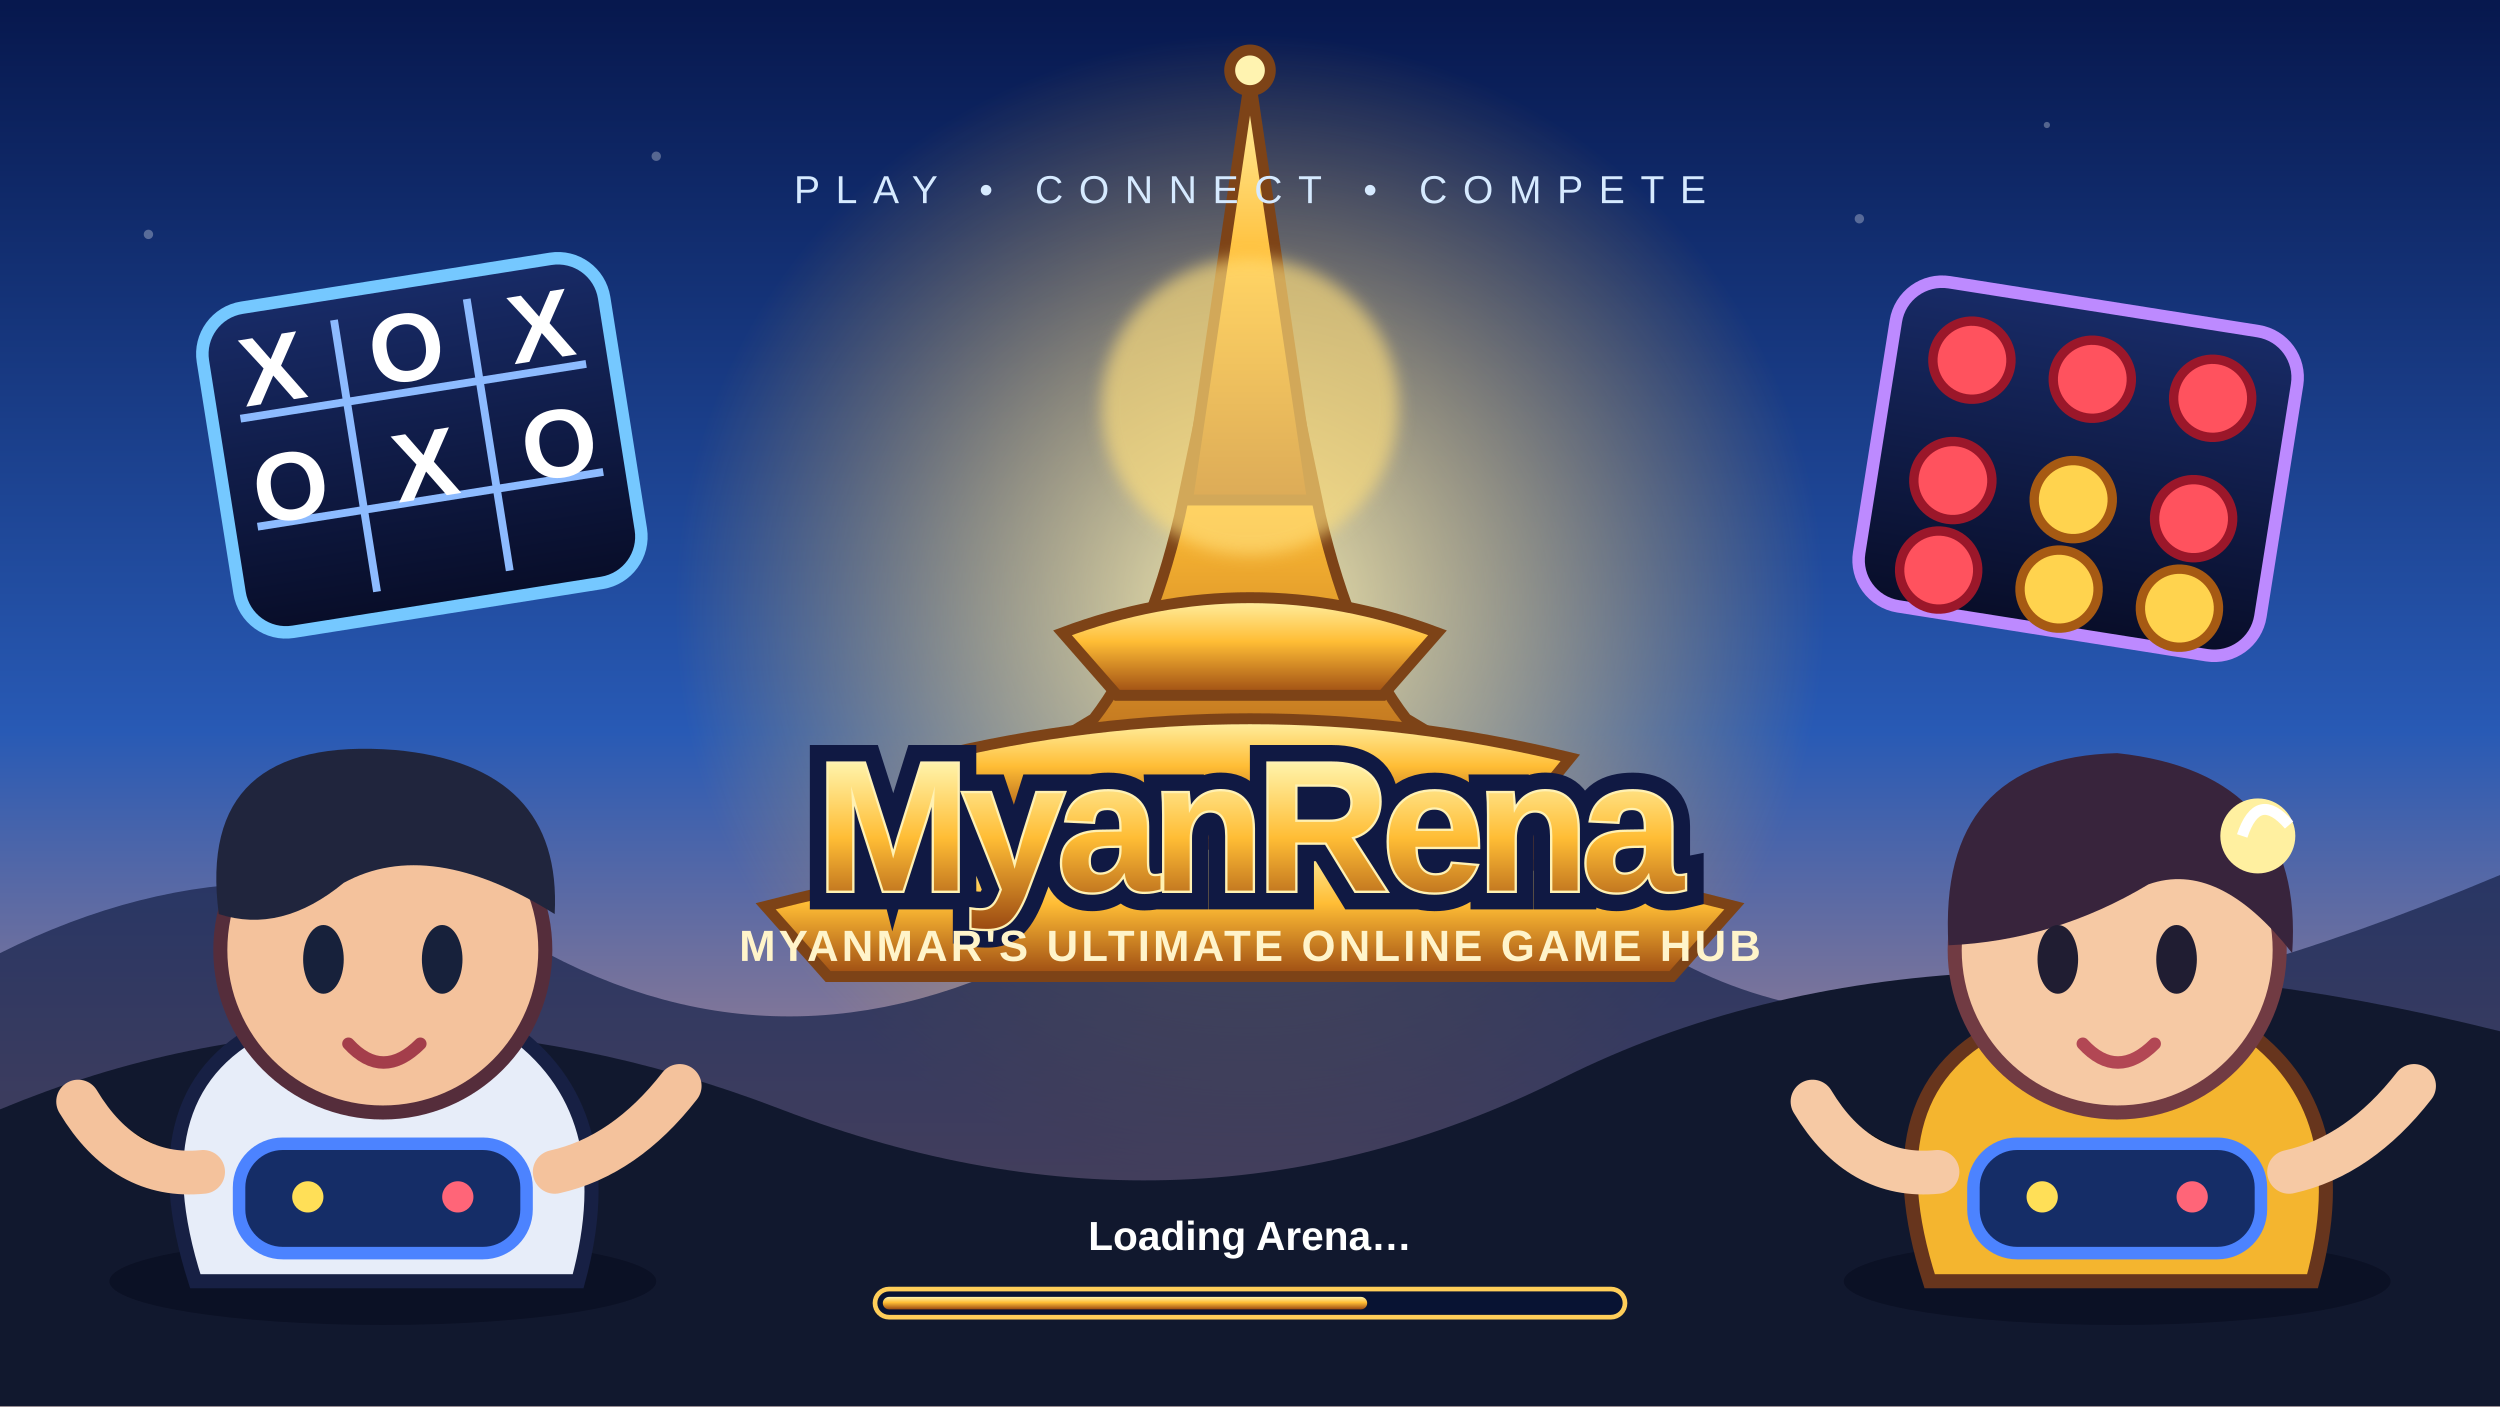
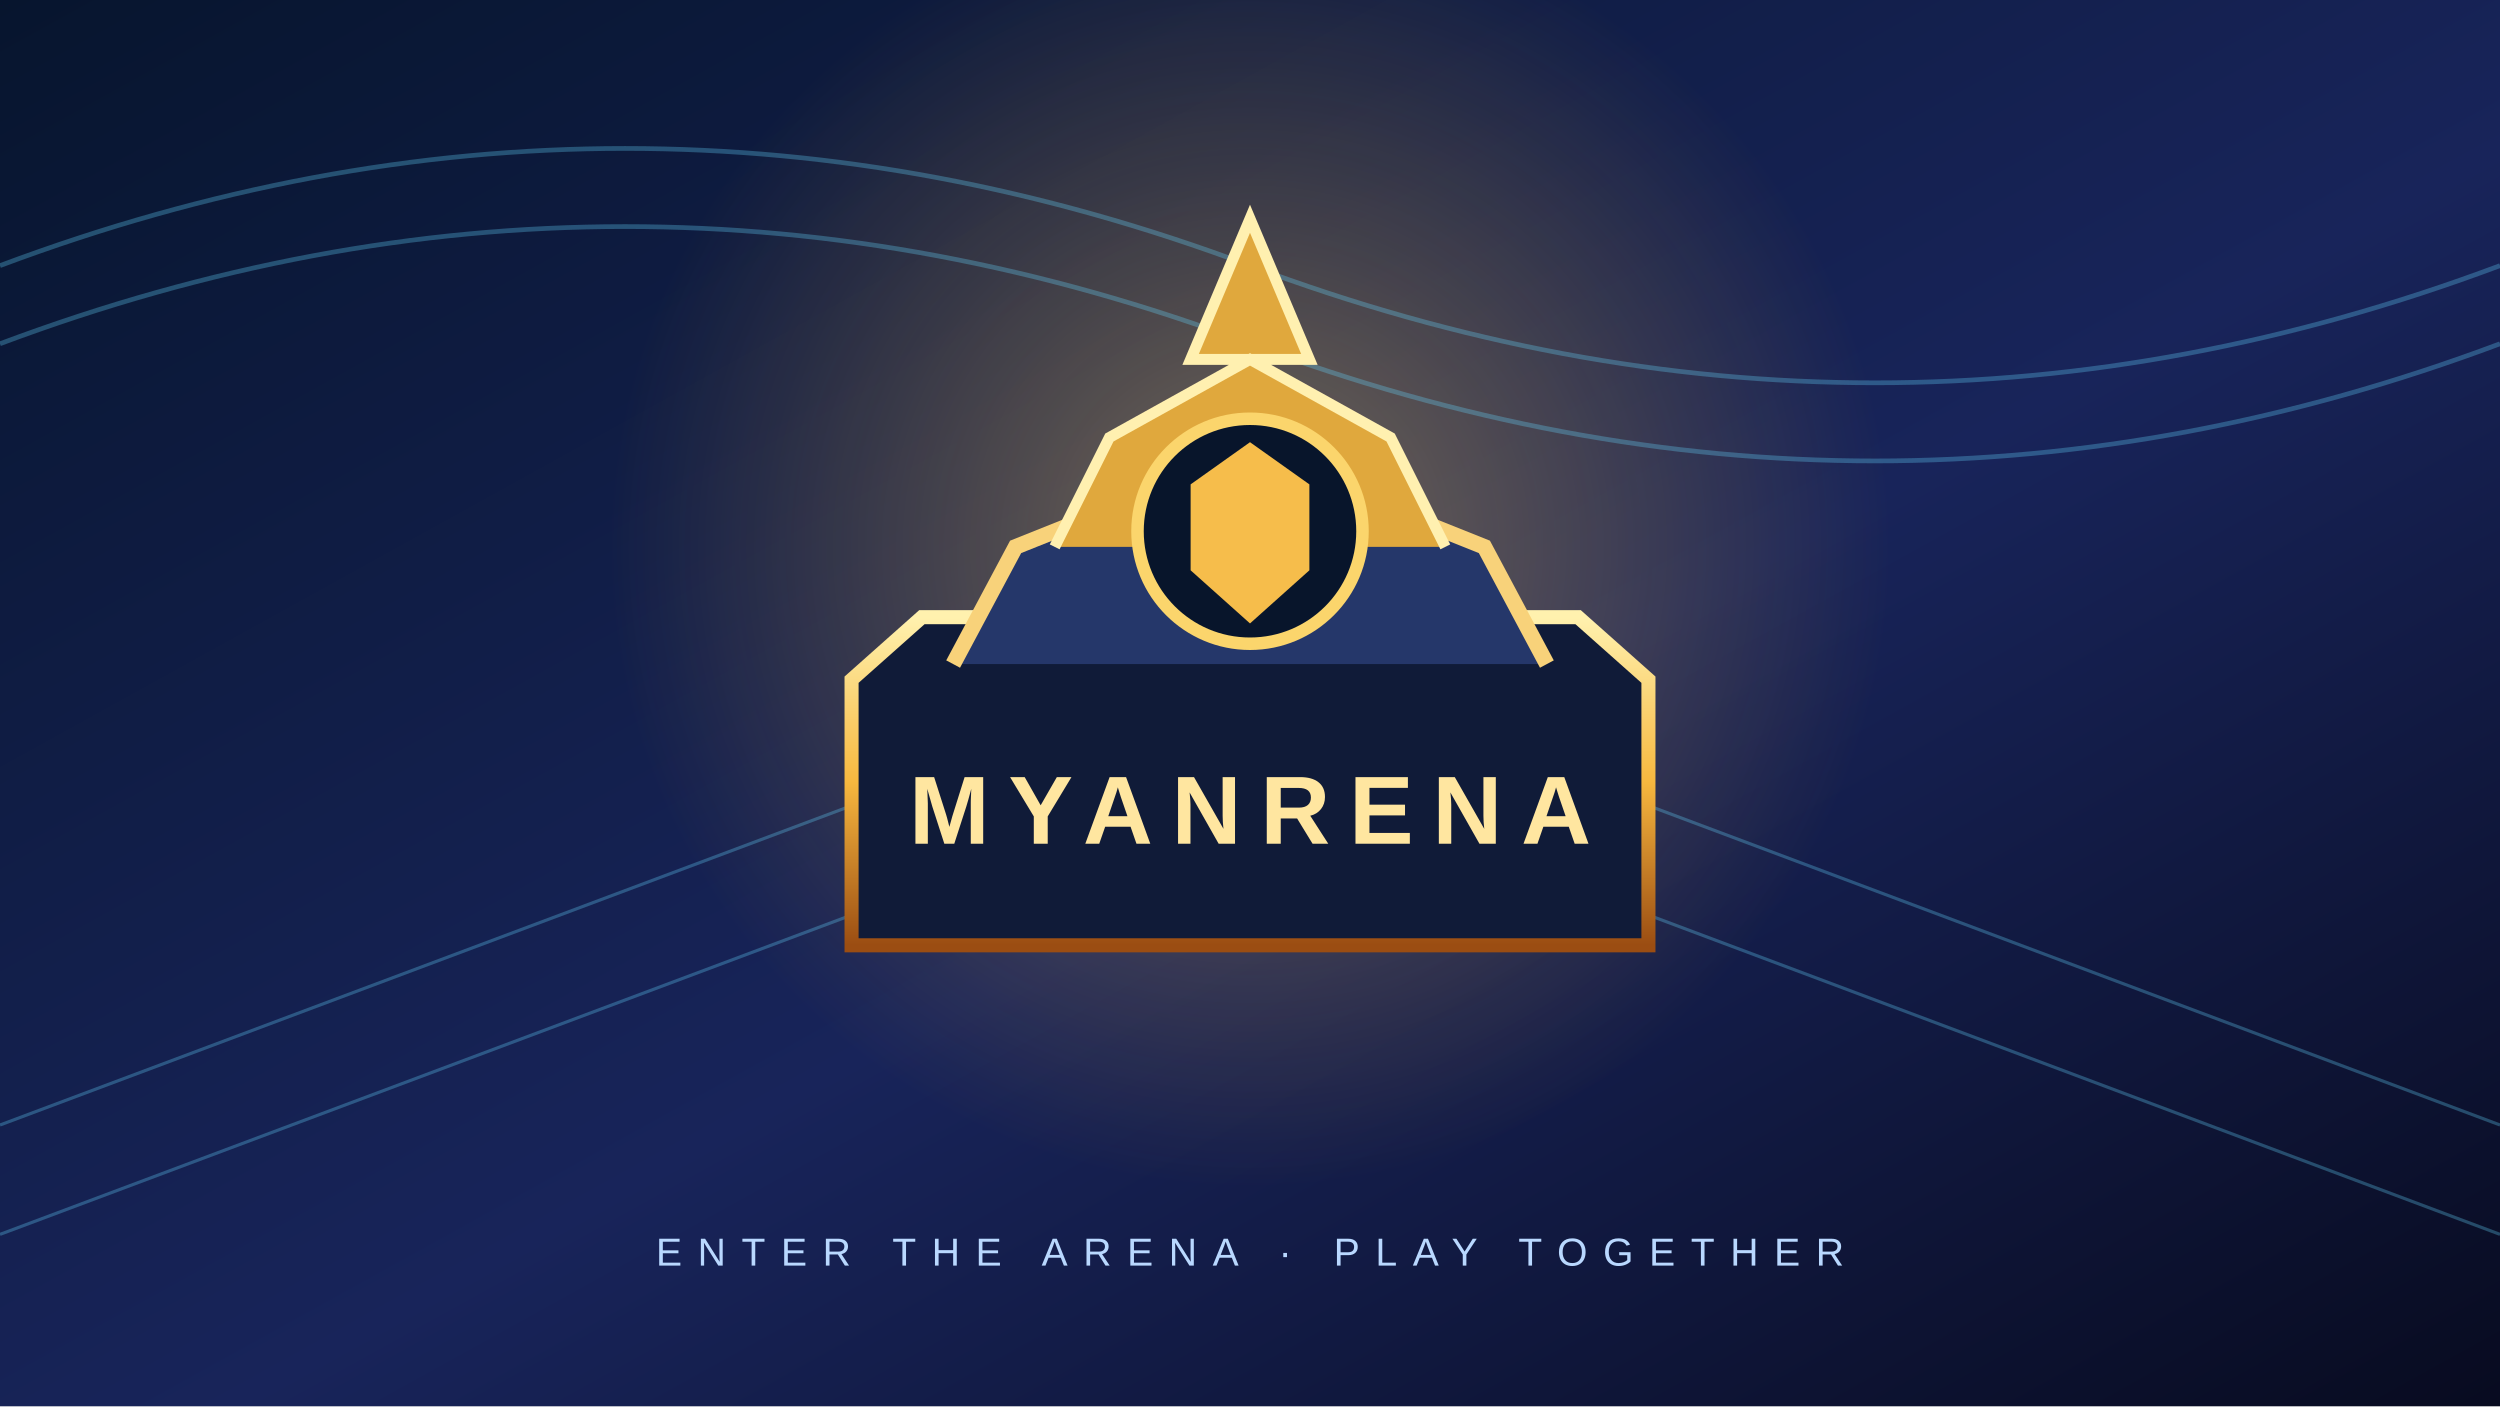
<svg xmlns="http://www.w3.org/2000/svg" viewBox="0 0 1600 900">
  <defs>
-     <linearGradient id="sky" x2="0" y2="1">
-       <stop stop-color="#07184e" />
-       <stop offset=".52" stop-color="#285ab5" />
-       <stop offset="1" stop-color="#f49a73" />
+     <linearGradient id="b" x2="1" y2="1">
+       <stop stop-color="#07152e" />
+       <stop offset=".55" stop-color="#18245a" />
+       <stop offset="1" stop-color="#080b20" />
    </linearGradient>
-     <radialGradient id="glow">
-       <stop stop-color="#fff5b5" stop-opacity=".95" />
+     <radialGradient id="g">
+       <stop stop-color="#ffd36a" stop-opacity=".9" />
      <stop offset="1" stop-color="#ffb52e" stop-opacity="0" />
    </radialGradient>
-     <linearGradient id="gold" x2="0" y2="1">
-       <stop stop-color="#fff2a8" />
-       <stop offset=".45" stop-color="#ffbd35" />
-       <stop offset="1" stop-color="#9b4a12" />
+     <linearGradient id="a" x2="0" y2="1">
+       <stop stop-color="#fff1ae" />
+       <stop offset=".5" stop-color="#f7b83f" />
+       <stop offset="1" stop-color="#9b4d12" />
    </linearGradient>
-     <linearGradient id="panel" x2="0" y2="1">
-       <stop stop-color="#182b67" />
-       <stop offset="1" stop-color="#080d28" />
-     </linearGradient>
-     <filter id="shadow">
-       <feGaussianBlur stdDeviation="14" />
-     </filter>
-     <filter id="shine">
-       <feGaussianBlur stdDeviation="5" />
-     </filter>
  </defs>
-   <rect width="1600" height="900" fill="url(#sky)" />
-   <circle cx="800" cy="390" r="370" fill="url(#glow)" />
-   <g fill="#fff" opacity=".3">
-     <circle cx="95" cy="150" r="3" />
-     <circle cx="245" cy="260" r="2" />
-     <circle cx="420" cy="100" r="3" />
-     <circle cx="1190" cy="140" r="3" />
-     <circle cx="1430" cy="260" r="2" />
-     <circle cx="1310" cy="80" r="2" />
+   <rect width="1600" height="900" fill="url(#b)" />
+   <circle cx="800" cy="350" r="410" fill="url(#g)" opacity=".45" />
+   <g fill="none" stroke="#65d8ff" opacity=".3">
+     <path d="M0 170Q400 20 800 170T1600 170M0 220Q400 70 800 220T1600 220" stroke-width="3" />
+     <path d="M0 720L800 420 1600 720M0 790L800 490 1600 790" stroke-width="2" />
  </g>
-   <path d="M0 610 Q180 520 350 610 T700 590 T1050 600 T1600 560 V900 H0Z" fill="#17234b" opacity=".72" />
-   <path d="M0 710 Q240 610 500 710 T1000 690 T1600 660 V900 H0Z" fill="#11182e" />
-   <g transform="translate(800 480)" fill="url(#gold)" stroke="#7d4317" stroke-width="7">
-     <path d="M-240 90 Q-220 30 -150 10 L-100 -20 Q-65 -65 -45 -150 L0 -365 L45 -150 Q65 -65 100 -20 L150 10 Q220 30 240 90Z" />
-     <path d="M-310 100 Q0 20 310 100 L270 145 H-270Z" />
-     <path d="M-205 5 Q0 -45 205 5 L170 48 H-170Z" />
-     <path d="M-120 -75 Q0 -120 120 -75 L85 -35 H-85Z" />
-     <path d="M-40 -160 L0 -430 L40 -160Z" />
-     <circle cy="-435" r="13" fill="#fff3b0" />
+   <g transform="translate(800 395)">
+     <path d="M-255 210V40L-210 0H210L255 40V210Z" fill="#101b38" stroke="url(#a)" stroke-width="9" />
+     <path d="M-190 30L-150-45 0-105 150-45 190 30" fill="#25376a" stroke="#f8d27a" stroke-width="10" />
+     <path d="M-125-45L-90-115 0-165 90-115 125-45M-38-165L0-255 38-165Z" fill="#e0a83d" stroke="#fff0b0" stroke-width="7" />
+     <circle cy="-55" r="72" fill="#08152b" stroke="#fbd56c" stroke-width="8" />
+     <path d="M-38-85L0-112 38-85V-30L0 4-38-30Z" fill="#f6bd4b" />
+     <text y="145" fill="#ffe6a0" font-family="Arial,sans-serif" font-size="62" font-weight="900" text-anchor="middle" letter-spacing="12">MYANRENA</text>
  </g>
-   <g fill="#ffdf7c" opacity=".65">
-     <circle cx="800" cy="260" r="95" filter="url(#shine)" />
-     <circle cx="800" cy="260" r="12" />
-   </g>
-   <g transform="translate(270 285) rotate(-9)">
-     <rect x="-130" y="-105" width="260" height="210" rx="30" fill="url(#panel)" stroke="#75c8ff" stroke-width="8" />
-     <g stroke="#8dbbff" stroke-width="5">
-       <path d="M-43 -88V88M43 -88V88M-112 -35H112M-112 35H112" />
-     </g>
-     <g fill="#fff" font-family="Arial" font-size="62" font-weight="bold" text-anchor="middle">
-       <text x="-87" y="-42">X</text>
-       <text y="-42">O</text>
-       <text x="87" y="-42">X</text>
-       <text x="-87" y="34">O</text>
-       <text y="34">X</text>
-       <text x="87" y="34">O</text>
-     </g>
-   </g>
-   <g transform="translate(1330 300) rotate(9)">
-     <rect x="-130" y="-105" width="260" height="210" rx="30" fill="url(#panel)" stroke="#bd8aff" stroke-width="8" />
-     <g fill="#ff525e" stroke="#9b172a" stroke-width="6">
-       <circle cx="-78" cy="-58" r="25" />
-       <circle cx="0" cy="-58" r="25" />
-       <circle cx="78" cy="-58" r="25" />
-       <circle cx="-78" cy="20" r="25" />
-       <circle cx="78" cy="20" r="25" />
-       <circle cx="-78" cy="78" r="25" />
-     </g>
-     <g fill="#ffd34e" stroke="#a65a13" stroke-width="6">
-       <circle cx="0" cy="20" r="25" />
-       <circle cx="0" cy="78" r="25" />
-       <circle cx="78" cy="78" r="25" />
-     </g>
-   </g>
-   <g transform="translate(245 650)">
-     <ellipse cy="170" rx="175" ry="28" fill="#05091b" opacity=".5" />
-     <path d="M-120 170 Q-160 45 -70 5 Q0 -25 80 8 Q155 60 125 170Z" fill="#e7edf9" stroke="#172044" stroke-width="9" />
-     <circle cy="-42" r="104" fill="#f4c29c" stroke="#552d3b" stroke-width="9" />
-     <path d="M-105 -65 Q-120 -180 8 -170 Q115 -160 110 -65 Q30 -115 -25 -85 Q-65 -52 -105 -65" fill="#20253d" />
-     <g fill="#17213b">
-       <ellipse cx="-38" cy="-36" rx="13" ry="22" />
-       <ellipse cx="38" cy="-36" rx="13" ry="22" />
-     </g>
-     <path d="M-22 18 Q0 42 24 18" fill="none" stroke="#a43e4b" stroke-width="8" stroke-linecap="round" />
-     <path d="M-115 100 Q-165 105 -195 55 M110 100 Q155 90 190 45" stroke="#f4c29c" stroke-width="28" stroke-linecap="round" />
-     <rect x="-92" y="82" width="184" height="70" rx="28" fill="#152d67" stroke="#4c83ff" stroke-width="8" />
-     <circle cx="-48" cy="116" r="10" fill="#ffdf57" />
-     <circle cx="48" cy="116" r="10" fill="#ff6578" />
-   </g>
-   <g transform="translate(1355 650)">
-     <ellipse cy="170" rx="175" ry="28" fill="#05091b" opacity=".5" />
-     <path d="M-120 170 Q-160 45 -70 5 Q0 -25 80 8 Q155 60 125 170Z" fill="#f4b52f" stroke="#67351d" stroke-width="9" />
-     <circle cy="-42" r="104" fill="#f6c9a4" stroke="#713b43" stroke-width="9" />
-     <path d="M-108 -45 Q-115 -165 0 -168 Q120 -155 112 -40 Q65 -100 20 -84 Q-40 -48 -108 -45" fill="#38243c" />
-     <g fill="#201d32">
-       <ellipse cx="-38" cy="-36" rx="13" ry="22" />
-       <ellipse cx="38" cy="-36" rx="13" ry="22" />
-     </g>
-     <path d="M-22 18 Q0 42 24 18" fill="none" stroke="#b24754" stroke-width="8" stroke-linecap="round" />
-     <path d="M-115 100 Q-165 105 -195 55 M110 100 Q155 90 190 45" stroke="#f6c9a4" stroke-width="28" stroke-linecap="round" />
-     <rect x="-92" y="82" width="184" height="70" rx="28" fill="#152d67" stroke="#4c83ff" stroke-width="8" />
-     <circle cx="-48" cy="116" r="10" fill="#ffdf57" />
-     <circle cx="48" cy="116" r="10" fill="#ff6578" />
-     <circle cx="90" cy="-115" r="24" fill="#fff0a0" />
-     <path d="M80 -115 Q90 -145 110 -122" fill="none" stroke="#fff" stroke-width="7" />
-   </g>
-   <g text-anchor="middle" font-family="Arial,sans-serif">
-     <text x="800" y="130" fill="#d6eaff" font-size="25" letter-spacing="10">PLAY  •  CONNECT  •  COMPETE</text>
-     <text x="800" y="570" fill="#101943" stroke="#101943" stroke-width="24" paint-order="stroke" font-size="118" font-weight="900" letter-spacing="-5">MyanRena</text>
-     <text x="800" y="570" fill="url(#gold)" stroke="#fff1b3" stroke-width="3" paint-order="stroke" font-size="118" font-weight="900" letter-spacing="-5">MyanRena</text>
-     <text x="800" y="615" fill="#fff4ca" font-size="28" font-weight="bold" letter-spacing="2">MYANMAR'S ULTIMATE ONLINE GAME HUB</text>
-     <text x="800" y="800" fill="#fff" font-size="26" font-weight="bold">Loading Arena…</text>
-     <rect x="560" y="825" width="480" height="18" rx="9" fill="#081333" stroke="#ffce59" stroke-width="3" />
-     <rect x="565" y="830" width="310" height="8" rx="4" fill="url(#gold)" />
-   </g>
+   <text x="800" y="810" fill="#b9d8ff" font-family="Arial,sans-serif" font-size="25" text-anchor="middle" letter-spacing="10">ENTER THE ARENA · PLAY TOGETHER</text>
</svg>
